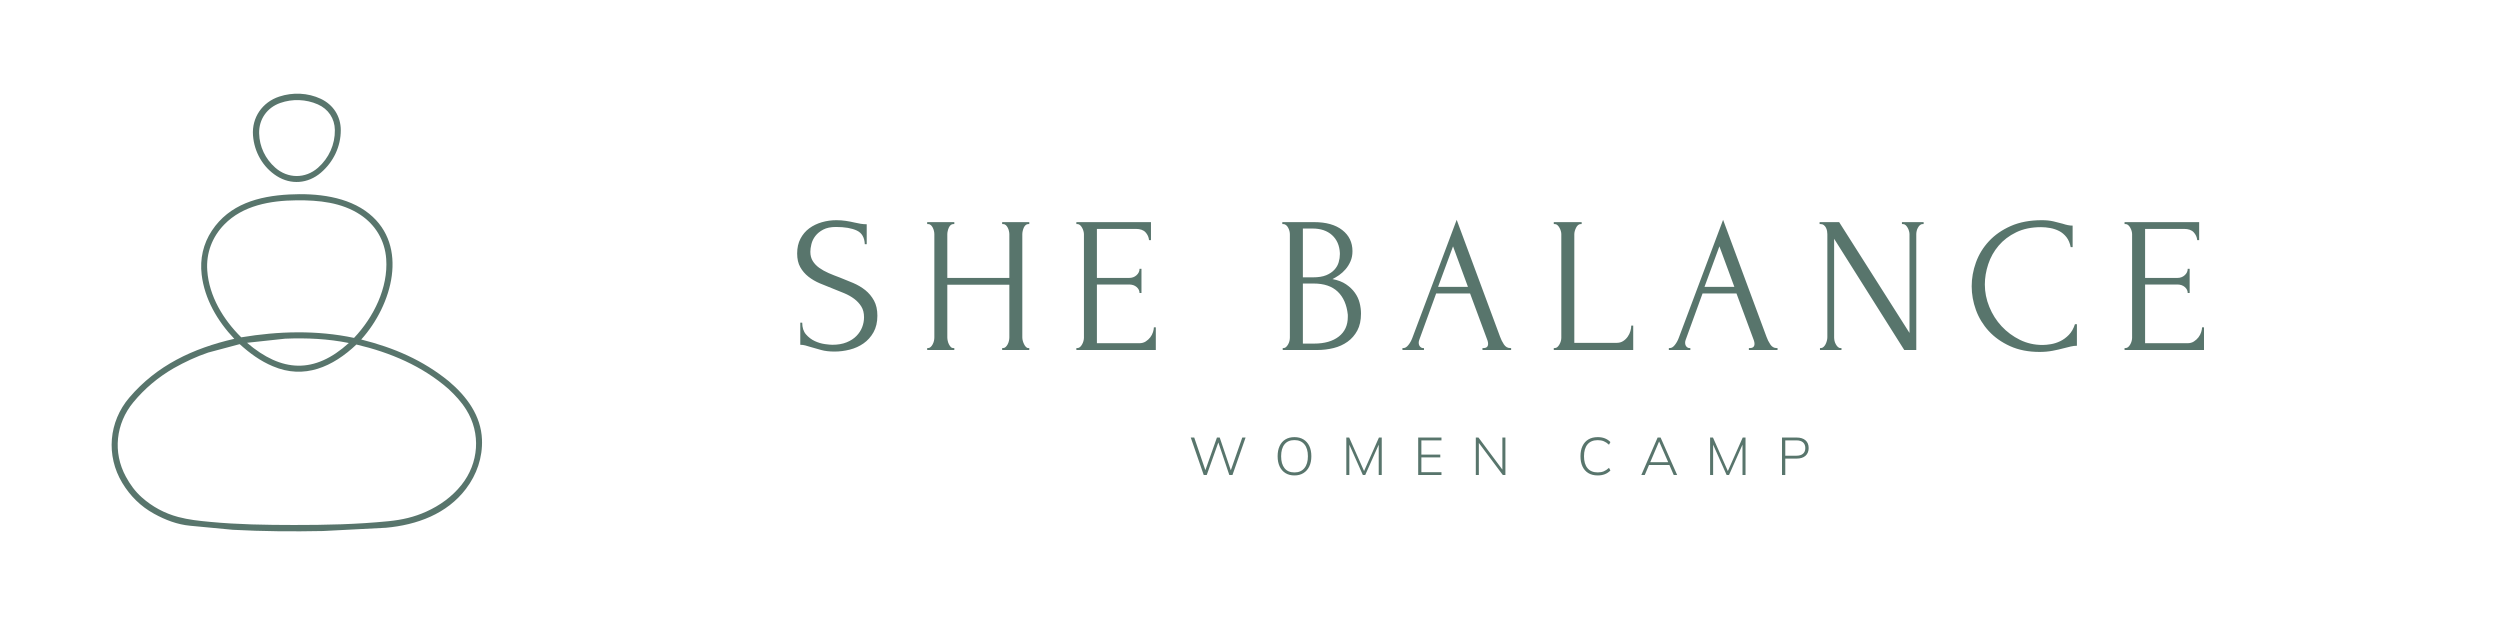
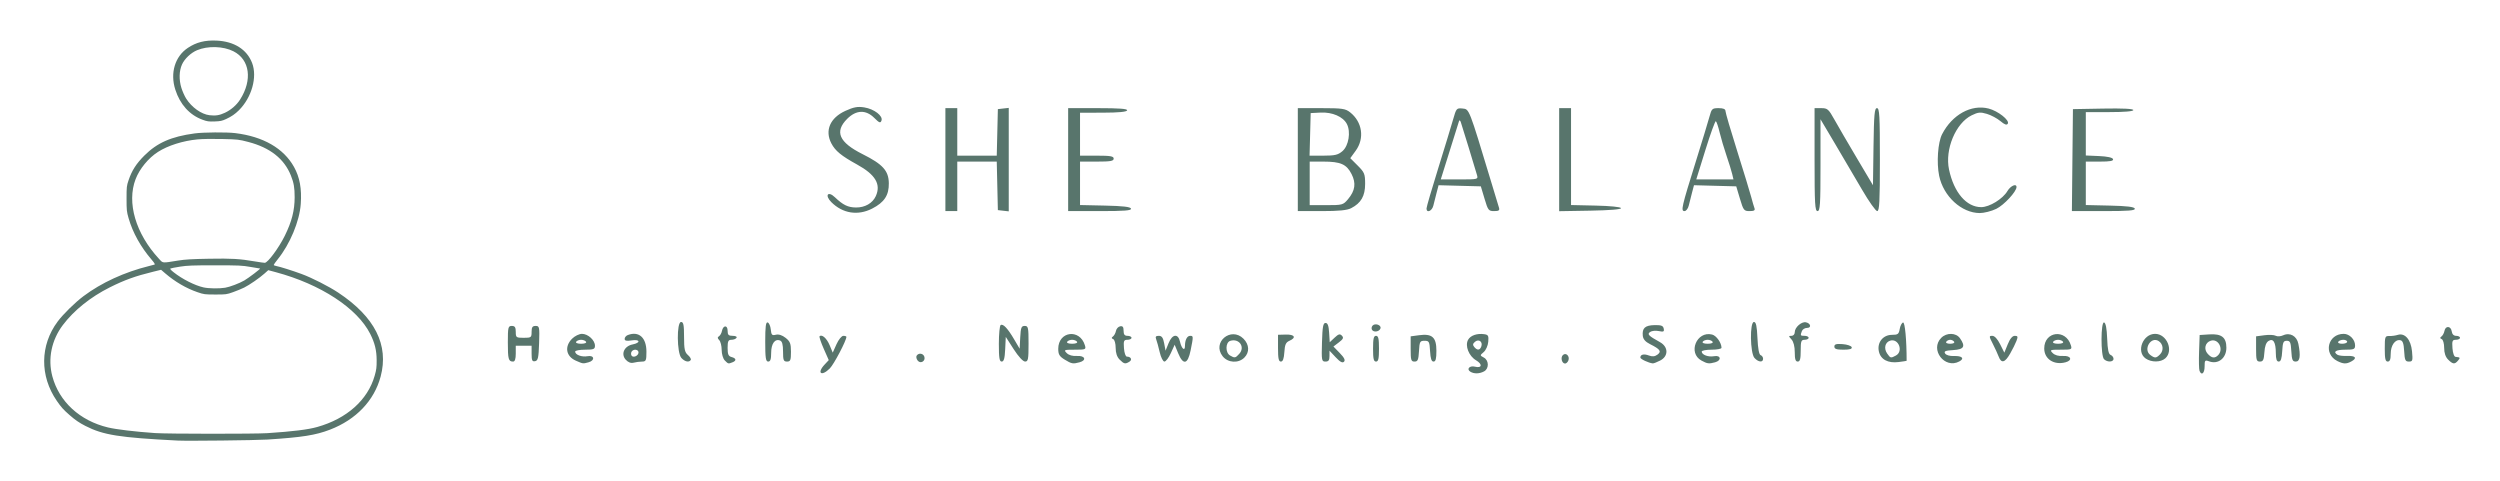
- <svg xmlns="http://www.w3.org/2000/svg" viewBox="0 0 800 200" width="800" height="200">
-   <g fill="#58756C" transform="translate(95 100) scale(0.11915) translate(-711 -738)">
-     <path d="M949.68,1316.15l-168.22,8.74c-81.6,1.61-161.1,1.1-242.34-3.3l-114.76-10.88c-34.8-3.3-66.35-15.46-96.77-32.14-36.24-19.87-64.37-47.94-85.47-82.89-44.24-73.27-36.63-164.14,18.95-229.25,73.9-86.58,170.68-132.16,281.79-157.76-45.63-48.33-79.69-106.93-87.56-172.24-5.02-42.16,4-82.81,27.34-118.11,47.08-71.19,125.04-92.88,207.68-97.31,73.3-3.94,157.53,5.12,215.15,51.97,106.21,86.35,62.13,244.55-21.64,337.55,88.1,22.12,165.22,55.25,234.97,111.9,47.85,40.27,86.73,92.19,89.33,156.48,1.96,48.46-13.94,94.34-43.03,132.72-51.06,67.35-131.56,97.03-215.42,104.54ZM864.56,806.21c52.43-55.27,91.95-134.51,86.36-212-3.44-49.16-28.56-91.59-69.47-118.7-50.2-33.27-111.69-39.38-171.56-38.8-70.26.68-143.91,13.7-193.79,64.87-32.62,33.47-49.2,77.19-45.73,124.07,4.82,68.4,42.89,131.43,91.19,179.01,100.08-16.66,202.88-19.65,303,1.55ZM850.56,819.91c-56.19-11.28-112.89-13.99-171.04-11.59l-102.44,11.03c93.15,79.42,180.95,84.38,273.47.56ZM957.29,1298.48c36.3-3.62,68.61-11.01,100.8-25.51,37.04-16.68,69.49-40.03,94.73-71.57,46.95-58.67,52.93-138.75,13.02-202.46-13.36-21.33-29.47-38.66-48.02-55.93-69.97-61.18-155.83-97.65-246.95-119-63.12,59.91-139.98,94.48-224.45,58.35-33.5-13.97-61.95-34.88-89.03-59.37l-84.52,22.58c-32.48,11.06-62.44,25.1-92.24,41.84-42.03,24.24-78.16,54.59-108.82,91.65-47.23,57.1-55.64,134.59-20.1,199.79,11.48,21.06,24.62,39.44,42.94,55.76,27.93,24.88,60.94,42.76,97.5,52.5,28.41,7.57,56.07,10.39,85.44,13.19,75.34,7.17,149.13,8.29,225.18,8.38,85.55.1,168.67-1.63,254.52-10.2Z" />
-     <path d="M775.57,362.46c-34.74,29.74-80.45,33.28-118.57,9.09-37.35-23.7-60.65-64.85-63.86-109.31-3.46-47.96,25.05-89.08,70.46-104.1,36.31-12.01,76.86-10.34,111.47,5.9,33.72,15.82,53.74,46.88,53.86,84.12.13,43.83-19.6,85.38-53.36,114.29ZM767.72,349.22c29.42-25.89,45.9-62.66,45.31-101.32-.47-30.92-17.55-56.42-45.71-68.81-31.79-14-68.32-15.31-100.94-3.84-35.57,12.51-57.53,43.8-56.74,81.51.76,35.98,16.72,68.74,43.33,92.27,33.27,29.41,80.49,30.34,114.75.19Z" />
+ <svg xmlns="http://www.w3.org/2000/svg" viewBox="-20.0 -20.0 1262.7 242.5" width="1263" height="243">
+   <g fill="#58756C" fill-rule="evenodd" transform="translate(-202.5,-163.6) scale(0.36)">
+     <path d="M881.99,1014.98C930.85,1011.85 949.77,1008.86 969.94,1001.08C1006.56,986.96 1031.92,960.39 1040.96,926.66C1052.82,882.41 1032.89,842.91 981.50,808.83C968.27,800.05 944.72,788.08 930.00,782.65C917.54,778.05 899.47,772.36 894.75,771.55C892.69,771.20 891.00,770.48 891.00,769.96C891.00,769.43 893.46,765.96 896.46,762.25C913.78,740.84 927.18,708.73 928.91,684.47C930.44,663.11 927.49,646.92 919.45,632.50C904.85,606.32 876.21,589.83 837.03,585.04C824.85,583.55 792.37,583.79 780.00,585.46C747.13,589.90 727.42,598.58 709.50,616.50C698.11,627.89 691.95,637.50 687.38,651.00C684.64,659.08 684.50,660.36 684.50,677.00C684.50,693.30 684.70,695.19 687.38,704.50C693.21,724.75 704.39,744.84 719.79,762.75C723.39,766.93 724.73,769.15 723.83,769.46C723.10,769.71 719.58,770.64 716.00,771.53C681.57,780.06 649.34,794.87 624.17,813.72C612.10,822.76 595.59,838.99 587.76,849.50C563.05,882.67 562.60,925.74 586.60,960.61C592.80,969.61 595.85,973.02 604.52,980.59C612.58,987.63 618.01,991.36 626.66,995.79C651.78,1008.66 674.25,1012.23 756.50,1016.40C770.26,1017.10 865.81,1016.02 881.99,1014.98ZM724.50,1005.88C696.94,1003.98 670.09,1000.77 658.50,998.00C618.99,988.56 589.93,961.88 580.39,926.30C573.82,901.76 579.19,875.46 595.08,854.38C610.68,833.68 634.04,814.92 661.00,801.45C681.87,791.02 696.73,785.65 721.71,779.54L732.92,776.79L738.71,781.76C752.61,793.68 768.24,802.81 784.00,808.21C793.11,811.33 794.14,811.46 809.00,811.48C824.08,811.50 824.76,811.41 834.00,808.13C839.23,806.27 846.20,803.40 849.50,801.75C857.09,797.95 870.87,788.44 877.92,782.15L883.34,777.32L893.87,780.15C956.74,797.01 1008.19,830.65 1026.39,866.77C1032.81,879.54 1035.33,889.79 1035.39,903.50C1035.44,913.82 1035.04,916.90 1032.58,925.50C1022.84,959.53 993.52,985.67 952.00,997.35C938.96,1001.02 917.78,1003.64 882.17,1005.99C864.18,1007.18 741.98,1007.09 724.50,1005.88ZM792.50,801.50C780.27,798.77 762.66,789.85 750.54,780.23C746.52,777.04 745.21,775.48 746.15,774.98C746.89,774.59 752.90,773.42 759.50,772.38C769.67,770.79 777.15,770.50 808.50,770.51C842.35,770.51 846.59,770.71 858.27,772.76C865.30,773.99 871.37,775.01 871.77,775.02C873.14,775.06 855.78,788.24 849.69,791.79C842.83,795.78 829.26,800.91 822.82,801.96C814.25,803.35 799.80,803.13 792.50,801.50ZM729.82,761.18C697.30,726.04 684.57,682.57 697.18,649.63C702.74,635.11 715.17,619.99 728.63,611.38C742.58,602.45 763.56,595.81 784.00,593.85C790.83,593.19 804.85,592.97 818.50,593.29C840.85,593.81 841.89,593.93 855.32,597.44C885.87,605.41 905.65,620.99 915.05,644.48C919.17,654.77 920.34,661.51 920.34,675.00C920.33,693.52 916.29,709.30 906.48,729.13C898.00,746.28 882.64,767.00 878.41,767.00C877.19,767.00 871.09,766.14 864.85,765.09C842.60,761.33 832.38,760.73 800.31,761.28C776.38,761.69 766.71,762.26 757.00,763.81C733.49,767.56 735.95,767.80 729.82,761.18ZM824.21,565.26C831.63,561.83 836.68,558.38 842.07,553.04C860.15,535.12 868.22,506.24 860.63,486.59C853.29,467.57 835.41,456.32 810.74,455.22C794.48,454.50 782.38,457.57 770.53,465.44C752.41,477.46 745.41,500.73 752.90,524.03C759.60,544.84 772.84,559.52 791.00,566.23C797.62,568.67 799.62,568.96 808.00,568.68C816.11,568.40 818.48,567.90 824.21,565.26ZM801.00,559.94C789.49,558.60 775.93,548.95 768.07,536.50C765.92,533.09 762.94,526.40 761.46,521.65C757.89,510.19 758.22,497.72 762.33,488.65C765.93,480.71 774.73,472.38 783.37,468.75C798.52,462.37 820.22,463.00 834.47,470.23C857.50,481.90 861.39,510.49 843.69,538.13C838.83,545.73 830.96,552.54 822.50,556.49C814.85,560.06 809.42,560.93 801.00,559.94Z" />
  </g>
-   <path fill="#58756C" d="M280.76 101.03Q280.76 104.13 279.52 106.33Q278.28 108.53 276.33 109.89Q274.38 111.26 271.93 111.88Q269.48 112.50 267.06 112.50Q264.58 112.50 262.78 112Q260.99 111.50 259.50 111.07Q258.50 110.76 257.70 110.54Q256.89 110.33 256.09 110.33L256.09 103.26L256.71 103.26Q256.71 105.61 257.92 107.01Q259.13 108.40 260.74 109.15Q262.35 109.89 263.96 110.11Q265.57 110.33 266.32 110.33Q268.98 110.33 270.90 109.55Q272.83 108.78 274.07 107.50Q275.31 106.23 275.90 104.68Q276.49 103.13 276.49 101.52Q276.49 99.48 275.62 98.08Q274.75 96.69 273.35 95.63Q271.96 94.58 270.16 93.83Q268.36 93.09 266.50 92.35Q264.39 91.54 262.35 90.67Q260.30 89.80 258.69 88.53Q257.08 87.26 256.09 85.50Q255.09 83.73 255.09 81.12Q255.09 78.40 256.15 76.38Q257.20 74.37 258.97 73.06Q260.74 71.76 263 71.11Q265.26 70.46 267.62 70.46Q269.23 70.46 270.66 70.68Q272.08 70.89 273.38 71.20Q274.44 71.45 275.43 71.61Q276.42 71.76 277.35 71.76L277.35 78.15L276.73 78.15Q276.61 74.92 274.19 73.78Q271.77 72.63 267.50 72.63Q265.01 72.63 263.43 73.47Q261.85 74.30 260.92 75.51Q259.99 76.72 259.65 78.12Q259.31 79.51 259.31 80.57Q259.31 82.30 260.09 83.54Q260.86 84.78 262.16 85.71Q263.46 86.64 265.17 87.39Q266.88 88.13 268.74 88.81Q270.84 89.62 273.01 90.55Q275.18 91.48 276.89 92.84Q278.59 94.21 279.68 96.19Q280.76 98.17 280.76 101.03M320.69 112L320.69 111.38L321 111.38Q321.44 111.38 321.81 111.04Q322.18 110.70 322.46 110.17Q322.74 109.64 322.86 109.06Q322.99 108.47 322.99 107.97L322.99 91.11L303.14 91.11L303.14 107.97Q303.14 108.47 303.27 109.06Q303.39 109.64 303.64 110.14Q303.89 110.64 304.23 111.01Q304.57 111.38 305.07 111.38L305.38 111.38L305.38 112L296.70 112L296.70 111.38L297.01 111.38Q297.44 111.38 297.81 111.04Q298.19 110.70 298.46 110.17Q298.74 109.64 298.87 109.06Q298.99 108.47 298.99 107.97L298.99 74.92Q298.99 74.49 298.87 73.93Q298.74 73.37 298.50 72.88Q298.25 72.38 297.88 72.04Q297.50 71.70 297.01 71.70L296.70 71.70L296.70 71.08L305.38 71.08L305.38 71.70L305.07 71.70Q304.57 71.70 304.20 72.04Q303.83 72.38 303.61 72.88Q303.39 73.37 303.27 73.93Q303.14 74.49 303.14 74.92L303.14 88.94L322.99 88.94L322.99 74.92Q322.99 74.49 322.86 73.93Q322.74 73.37 322.49 72.88Q322.24 72.38 321.87 72.04Q321.50 71.70 321 71.70L320.69 71.70L320.69 71.08L329.37 71.08L329.37 71.70L329.06 71.70Q328.56 71.70 328.19 72.04Q327.82 72.38 327.60 72.88Q327.39 73.37 327.26 73.93Q327.14 74.49 327.14 74.92L327.14 107.97Q327.14 108.47 327.29 109.06Q327.45 109.64 327.70 110.14Q327.94 110.64 328.29 111.01Q328.63 111.38 329.06 111.38L329.37 111.38L329.37 112M344.44 112L344.44 111.38L344.75 111.38Q345.24 111.38 345.62 111.04Q345.99 110.70 346.27 110.20Q346.55 109.71 346.70 109.15Q346.86 108.59 346.86 108.09L346.86 74.92Q346.86 74.49 346.70 73.93Q346.55 73.37 346.27 72.88Q345.99 72.38 345.62 72.04Q345.24 71.70 344.75 71.70L344.44 71.70L344.44 71.08L368.31 71.08L368.31 76.85L367.69 76.85Q367.56 75.42 366.57 74.34Q365.58 73.25 363.47 73.25L351.01 73.25L351.01 88.94L361.30 88.94Q362.73 88.94 363.69 88.07Q364.65 87.20 364.65 86.02L365.27 86.02L365.27 93.77L364.65 93.77Q364.65 92.66 363.72 91.85Q362.79 91.04 361.30 91.04L351.01 91.04L351.01 109.83L364.59 109.83Q365.76 109.83 366.63 109.27Q367.50 108.71 368.09 107.94Q368.68 107.16 368.96 106.27Q369.24 105.37 369.24 104.75L369.86 104.75L369.86 112M410.47 112L410.47 111.38L410.78 111.38Q411.21 111.38 411.58 111.01Q411.96 110.64 412.23 110.14Q412.51 109.64 412.64 109.06Q412.76 108.47 412.76 107.97L412.76 74.99Q412.76 74.55 412.64 73.99Q412.51 73.44 412.23 72.91Q411.96 72.38 411.55 72.04Q411.15 71.70 410.65 71.70L410.34 71.70L410.34 71.08L420.51 71.08Q426.28 71.08 429.53 73.62Q432.79 76.16 432.79 80.38Q432.79 82.18 432.17 83.60Q431.55 85.03 430.59 86.15Q429.63 87.26 428.51 88.04Q427.39 88.81 426.40 89.31Q429 89.80 430.74 90.98Q432.48 92.16 433.56 93.68Q434.65 95.20 435.08 96.93Q435.52 98.67 435.52 100.34Q435.52 103.57 434.34 105.77Q433.16 107.97 431.21 109.36Q429.25 110.76 426.74 111.38Q424.23 112 421.56 112L410.47 112M431.30 101.40L431.30 100.72Q430.80 95.94 428.08 93.34Q425.35 90.73 420.39 90.73L416.92 90.73L416.92 109.95L420.51 109.95Q425.53 109.95 428.42 107.69Q431.30 105.43 431.30 101.40M428.76 81.37L428.76 80.94Q428.57 77.34 426.25 75.23Q423.92 73.13 420.02 73.13L416.92 73.13L416.92 88.75L420.14 88.75Q422.74 88.75 424.39 88.07Q426.03 87.39 427.02 86.30Q428.01 85.22 428.38 83.91Q428.76 82.61 428.76 81.37M474.39 112L474.39 111.38L474.70 111.38Q476.19 111.38 476.19 110.02Q476.19 109.52 476 108.96L470.42 93.90L459.57 93.90L454.18 108.71Q453.99 109.21 453.99 109.64Q453.99 110.45 454.43 110.92Q454.86 111.38 455.36 111.38L455.67 111.38L455.67 112L448.78 112L448.78 111.38L449.09 111.38Q449.90 111.38 450.67 110.42Q451.45 109.46 451.94 108.16L466.14 70.34L480.03 107.78Q480.47 109.02 481.24 110.20Q482.02 111.38 483.25 111.38L483.56 111.38L483.56 112L474.39 112M464.97 78.83L460.19 91.79L469.74 91.79M497.21 112L497.21 111.38L497.52 111.38Q498.01 111.38 498.38 111.04Q498.75 110.70 499.03 110.20Q499.31 109.71 499.47 109.15Q499.62 108.59 499.62 108.09L499.62 74.92Q499.62 74.49 499.47 73.93Q499.31 73.37 499.03 72.88Q498.75 72.38 498.38 72.04Q498.01 71.70 497.52 71.70L497.21 71.70L497.21 71.08L506.13 71.08L506.13 71.70L505.82 71.70Q505.33 71.70 504.96 72.04Q504.58 72.38 504.34 72.88Q504.09 73.37 503.93 73.93Q503.78 74.49 503.78 74.92L503.78 109.71L517.36 109.71Q518.53 109.71 519.40 109.15Q520.27 108.59 520.86 107.75Q521.45 106.92 521.73 105.95Q522 104.99 522 104.19L522.63 104.19L522.63 112M559.64 112L559.64 111.38L559.95 111.38Q561.44 111.38 561.44 110.02Q561.44 109.52 561.25 108.96L555.67 93.90L544.82 93.90L539.43 108.71Q539.24 109.21 539.24 109.64Q539.24 110.45 539.67 110.92Q540.11 111.38 540.61 111.38L540.91 111.38L540.91 112L534.03 112L534.03 111.38L534.34 111.38Q535.15 111.38 535.92 110.42Q536.70 109.46 537.19 108.16L551.39 70.34L565.28 107.78Q565.71 109.02 566.49 110.20Q567.26 111.38 568.50 111.38L568.81 111.38L568.81 112L559.64 112M550.21 78.83L545.44 91.79L554.99 91.79M588.96 111.38L589.27 111.38L589.27 112L582.39 112L582.39 111.38L582.70 111.38Q583.14 111.38 583.54 111.01Q583.94 110.64 584.19 110.14Q584.44 109.64 584.59 109.06Q584.75 108.47 584.75 107.97L584.75 74.92Q584.75 74.49 584.66 73.93Q584.56 73.37 584.31 72.88Q584.07 72.38 583.63 72.04Q583.20 71.70 582.58 71.70L582.27 71.70L582.27 71.08L588.53 71.08L611.04 106.54L611.04 74.92Q611.04 74.49 610.88 73.93Q610.73 73.37 610.45 72.88Q610.17 72.38 609.80 72.04Q609.42 71.70 608.93 71.70L608.62 71.70L608.62 71.08L615.56 71.08L615.56 71.70L615.25 71.70Q614.76 71.70 614.38 72.04Q614.01 72.38 613.73 72.88Q613.45 73.37 613.33 73.93Q613.21 74.49 613.21 74.92L613.21 112L609.36 112L586.92 76.41L586.92 107.97Q586.92 108.47 587.04 109.06Q587.17 109.64 587.45 110.14Q587.72 110.64 588.10 111.01Q588.47 111.38 588.96 111.38M653.13 72.69Q648.55 72.69 645.17 74.34Q641.79 75.98 639.56 78.61Q637.32 81.25 636.24 84.53Q635.15 87.82 635.15 91.04Q635.15 94.70 636.58 98.20Q638.01 101.71 640.52 104.41Q643.03 107.10 646.38 108.75Q649.72 110.39 653.63 110.39Q654.75 110.39 656.27 110.14Q657.78 109.89 659.27 109.18Q660.76 108.47 662.03 107.16Q663.30 105.86 663.98 103.75L664.61 103.75L664.61 110.64Q663.67 110.64 662.65 110.88Q661.63 111.13 660.39 111.44Q658.78 111.88 656.82 112.25Q654.87 112.62 652.70 112.62Q647.31 112.62 643.21 110.76Q639.12 108.90 636.39 105.92Q633.67 102.95 632.30 99.20Q630.94 95.45 630.94 91.60Q630.94 87.76 632.30 83.98Q633.67 80.19 636.46 77.19Q639.25 74.18 643.46 72.32Q647.68 70.46 653.38 70.46Q655.43 70.46 657.07 70.83Q658.71 71.20 660.02 71.58Q660.95 71.89 661.72 72.04Q662.50 72.20 663.24 72.20L663.24 79.08L662.62 79.08Q662.25 77.16 661.26 75.88Q660.26 74.61 658.93 73.93Q657.60 73.25 656.08 72.97Q654.56 72.69 653.13 72.69M679.86 112L679.86 111.38L680.17 111.38Q680.66 111.38 681.03 111.04Q681.41 110.70 681.69 110.20Q681.97 109.71 682.12 109.15Q682.27 108.59 682.27 108.09L682.27 74.92Q682.27 74.49 682.12 73.93Q681.97 73.37 681.69 72.88Q681.41 72.38 681.03 72.04Q680.66 71.70 680.17 71.70L679.86 71.70L679.86 71.08L703.73 71.08L703.73 76.85L703.11 76.85Q702.98 75.42 701.99 74.34Q701 73.25 698.89 73.25L686.43 73.25L686.43 88.94L696.72 88.94Q698.15 88.94 699.11 88.07Q700.07 87.20 700.07 86.02L700.69 86.02L700.69 93.77L700.07 93.77Q700.07 92.66 699.14 91.85Q698.21 91.04 696.72 91.04L686.43 91.04L686.43 109.83L700.01 109.83Q701.19 109.83 702.05 109.27Q702.92 108.71 703.51 107.94Q704.10 107.16 704.38 106.27Q704.66 105.37 704.66 104.75L705.28 104.75L705.28 112" />
-   <path fill="#58756C" d="M386.16 152L385.19 152L381.04 140.01L382.15 140.01L385.72 150.45L389.42 140.01L390.31 140.01L393.86 150.50L397.53 140.01L398.59 140.01L394.39 152L393.38 152L389.87 141.58M408.84 146Q408.84 144.09 409.48 142.73Q410.11 141.36 411.32 140.62Q412.53 139.88 414.23 139.88Q415.89 139.88 417.11 140.62Q418.32 141.36 418.98 142.73Q419.63 144.09 419.63 145.98Q419.63 147.89 418.97 149.26Q418.31 150.64 417.09 151.39Q415.88 152.14 414.23 152.14Q412.54 152.14 411.34 151.39Q410.13 150.64 409.48 149.26Q408.84 147.89 408.84 146M409.96 146Q409.96 148.45 411.05 149.82Q412.14 151.18 414.23 151.18Q416.25 151.18 417.39 149.82Q418.53 148.45 418.53 146Q418.53 143.53 417.40 142.18Q416.27 140.83 414.23 140.83Q412.14 140.83 411.05 142.18Q409.96 143.53 409.96 146M431.79 152L430.82 152L430.82 140.01L431.74 140.01L436.50 150.74L441.26 140.01L442.16 140.01L442.16 152L441.19 152L441.19 142.29L436.87 152L436.11 152L431.79 142.29M461.27 152L453.82 152L453.82 140.01L461.27 140.01L461.27 140.92L454.84 140.92L454.84 145.47L460.89 145.47L460.89 146.37L454.84 146.37L454.84 151.10L461.27 151.10M473.23 152L472.26 152L472.26 140.01L473.11 140.01L480.76 150.27L480.76 140.01L481.73 140.01L481.73 152L480.90 152L473.23 141.73M511.28 152.14Q509.51 152.14 508.28 151.40Q507.05 150.66 506.40 149.28Q505.75 147.90 505.75 146Q505.75 144.09 506.40 142.73Q507.05 141.36 508.28 140.62Q509.51 139.88 511.28 139.88Q512.57 139.88 513.57 140.28Q514.58 140.68 515.33 141.46L514.88 142.31Q514.05 141.54 513.22 141.20Q512.38 140.85 511.28 140.85Q509.12 140.85 508 142.20Q506.88 143.55 506.88 146Q506.88 148.45 508 149.81Q509.12 151.17 511.28 151.17Q512.38 151.17 513.22 150.82Q514.05 150.47 514.88 149.71L515.33 150.56Q514.58 151.34 513.57 151.74Q512.55 152.14 511.28 152.14M526.32 152L525.22 152L530.44 140.01L531.39 140.01L536.69 152L535.59 152L534.21 148.80L527.68 148.80L526.32 152M530.93 141.29L530.90 141.29L528.08 147.90L533.82 147.90M548.20 152L547.23 152L547.23 140.01L548.15 140.01L552.91 150.74L557.67 140.01L558.57 140.01L558.57 152L557.60 152L557.60 142.29L553.29 152L552.52 152L548.20 142.29M571.29 152L570.24 152L570.24 140.01L574.89 140.01Q576.75 140.01 577.76 140.90Q578.77 141.78 578.77 143.38Q578.77 144.94 577.76 145.85Q576.75 146.75 574.89 146.75L571.29 146.75L571.29 152M571.29 140.92L571.29 145.83L574.83 145.83Q576.24 145.83 576.97 145.19Q577.70 144.55 577.70 143.38Q577.70 142.21 576.97 141.56Q576.24 140.92 574.83 140.92" />
+   <g fill="#58756C" fill-rule="evenodd" transform="translate(-76.5,-1033.6)">
+     <path d="M496.98,1118.75C503.15,1115.60 505.52,1112.00 505.43,1105.91C505.33,1099.61 502.40,1096.36 492.18,1091.24C480.25,1085.27 477.91,1079.89 484.40,1073.40C488.95,1068.85 493.85,1068.69 498.12,1072.97C500.61,1075.46 501.19,1075.67 501.71,1074.31C502.62,1071.95 498.04,1068.42 493.01,1067.62C489.69,1067.09 487.68,1067.46 483.47,1069.38C475.75,1072.92 473.01,1079.28 476.40,1085.80C478.37,1089.58 481.44,1092.10 489.32,1096.43C498.66,1101.56 501.57,1106.46 498.85,1112.44C497.20,1116.04 493.35,1118.24 488.78,1118.18C484.75,1118.12 482.30,1116.92 478.17,1112.99C474.65,1109.64 472.93,1112.02 476.38,1115.47C482.12,1121.21 489.77,1122.43 496.98,1118.75ZM540.00,1107.50L540.00,1095.00L549.97,1095.00L559.94,1095.00L560.22,1107.25L560.50,1119.50L563.25,1119.82L566.00,1120.13L566.00,1094.00L566.00,1067.87L563.25,1068.18L560.50,1068.50L560.22,1080.25L559.94,1092.00L549.97,1092.00L540.00,1092.00L540.00,1080.00L540.00,1068.00L537.00,1068.00L534.00,1068.00L534.00,1094.00L534.00,1120.00L537.00,1120.00L540.00,1120.00L540.00,1107.50ZM627.75,1118.75C627.46,1117.86 623.71,1117.42 614.67,1117.22L602.00,1116.94L602.00,1105.97L602.00,1095.00L610.50,1095.00C617.39,1095.00 619.00,1094.72 619.00,1093.50C619.00,1092.28 617.39,1092.00 610.50,1092.00L602.00,1092.00L602.00,1081.16L602.00,1070.33L613.71,1070.29C621.49,1070.27 625.54,1069.88 625.79,1069.13C626.06,1068.32 621.85,1068.00 611.08,1068.00L596.00,1068.00L596.00,1094.00L596.00,1120.00L612.08,1120.00C624.50,1120.00 628.07,1119.72 627.75,1118.75ZM738.96,1118.52C743.94,1115.94 746.00,1112.36 746.00,1106.25C746.00,1101.24 745.67,1100.44 742.25,1097.02L738.50,1093.27L741.25,1089.49C745.80,1083.22 744.58,1074.96 738.39,1070.09C736.03,1068.24 734.38,1068.00 723.87,1068.00L712.00,1068.00L712.00,1094.00L712.00,1120.00L724.05,1120.00C732.73,1120.00 736.90,1119.59 738.96,1118.52ZM718.22,1081.25L718.50,1070.50L723.50,1070.24C729.40,1069.94 734.85,1072.30 736.78,1076.00C738.85,1079.97 737.70,1087.00 734.54,1089.72C732.33,1091.62 730.74,1092.00 724.91,1092.00L717.93,1092.00L718.22,1081.25ZM718.00,1106.00L718.00,1095.00L724.95,1095.00C733.61,1095.00 736.62,1096.33 739.14,1101.28C741.51,1105.92 740.97,1109.69 737.33,1114.02C734.91,1116.89 734.51,1117.00 726.41,1117.00L718.00,1117.00L718.00,1106.00ZM780.45,1117.25C780.81,1115.74 781.56,1112.80 782.10,1110.72L783.10,1106.93L793.77,1107.22L804.44,1107.50L806.31,1113.75C808.05,1119.60 808.36,1120.00 811.15,1120.00C813.53,1120.00 814.03,1119.64 813.60,1118.25C813.31,1117.29 811.51,1111.33 809.59,1105.00C798.35,1067.81 798.63,1068.53 795.21,1068.19C792.20,1067.89 792.03,1068.08 790.44,1073.69C789.54,1076.89 786.14,1088.02 782.90,1098.43C779.65,1108.84 777.00,1117.95 777.00,1118.68C777.00,1121.16 779.78,1120.01 780.45,1117.25ZM788.66,1089.75C791.11,1081.91 793.26,1075.05 793.44,1074.50C793.62,1073.95 794.00,1074.17 794.30,1075.00C794.89,1076.68 801.50,1098.27 802.49,1101.75C803.13,1103.97 803.01,1104.00 793.67,1104.00L784.20,1104.00L788.66,1089.75ZM875.25,1118.50C875.11,1117.92 869.77,1117.38 862.50,1117.22L850.00,1116.94L850.00,1092.47L850.00,1068.00L847.00,1068.00L844.00,1068.00L844.00,1094.03L844.00,1120.05L859.75,1119.78C869.61,1119.60 875.41,1119.13 875.25,1118.50ZM909.45,1117.25C909.81,1115.74 910.56,1112.80 911.10,1110.72L912.10,1106.93L922.77,1107.22L933.44,1107.50L935.31,1113.75C937.06,1119.63 937.35,1120.00 940.19,1120.00C942.41,1120.00 943.07,1119.62 942.66,1118.56C942.36,1117.77 941.60,1115.18 940.98,1112.81C940.36,1110.44 937.18,1100.04 933.93,1089.70C930.67,1079.37 928.00,1070.25 928.00,1069.45C928.00,1068.46 926.90,1068.00 924.54,1068.00C921.31,1068.00 921.00,1068.29 919.93,1072.25C919.30,1074.59 916.19,1084.83 913.01,1095.00C905.82,1118.04 905.37,1120.00 907.31,1120.00C908.12,1120.00 909.08,1118.76 909.45,1117.25ZM917.88,1089.10C920.42,1080.91 922.79,1074.38 923.15,1074.60C923.51,1074.82 924.36,1077.36 925.05,1080.25C925.74,1083.14 927.31,1088.42 928.53,1092.00C929.75,1095.58 931.04,1099.74 931.39,1101.25L932.04,1104.00L922.64,1104.00L913.25,1104.00L917.88,1089.10ZM976.00,1096.81L976.00,1073.61L983.38,1086.06C987.43,1092.90 993.57,1103.34 997.02,1109.25C1000.46,1115.16 1003.89,1120.00 1004.64,1120.00C1005.75,1120.00 1006.00,1115.24 1006.00,1094.00C1006.00,1071.72 1005.79,1068.00 1004.52,1068.00C1003.28,1068.00 1003.00,1071.08 1002.77,1087.47L1002.50,1106.94L994.35,1093.22C989.87,1085.67 984.77,1076.91 983.01,1073.75C980.09,1068.50 979.51,1068.00 976.40,1068.00L973.00,1068.00L973.00,1094.00C973.00,1116.44 973.21,1120.00 974.50,1120.00C975.79,1120.00 976.00,1116.76 976.00,1096.81ZM1064.77,1118.87C1068.67,1116.98 1075.00,1110.16 1075.00,1107.85C1075.00,1105.89 1071.99,1107.22 1070.42,1109.86C1068.06,1113.87 1061.32,1118.00 1057.17,1118.00C1049.72,1118.00 1043.40,1110.64 1040.92,1099.05C1038.73,1088.87 1044.28,1075.56 1052.35,1071.62C1055.63,1070.02 1056.76,1069.91 1060.05,1070.90C1062.17,1071.53 1065.25,1073.18 1066.88,1074.55C1069.01,1076.35 1070.06,1076.71 1070.59,1075.85C1071.65,1074.14 1065.65,1069.41 1060.90,1068.20C1052.13,1065.98 1042.53,1071.27 1037.42,1081.15C1035.28,1085.29 1034.56,1095.54 1035.93,1102.19C1038.09,1112.56 1047.24,1120.95 1056.43,1120.99C1058.60,1120.99 1062.35,1120.04 1064.77,1118.87ZM1134.75,1118.75C1134.46,1117.86 1130.81,1117.42 1122.17,1117.22L1110.00,1116.94L1110.00,1105.97L1110.00,1095.00L1117.08,1095.00C1122.30,1095.00 1124.06,1094.67 1123.75,1093.75C1123.49,1092.96 1120.89,1092.39 1116.67,1092.20L1110.00,1091.91L1110.00,1080.95L1110.00,1070.00L1122.00,1070.00C1129.54,1070.00 1134.00,1069.62 1134.00,1068.97C1134.00,1068.31 1128.69,1068.04 1118.75,1068.22L1103.50,1068.50L1103.23,1094.25L1102.97,1120.00L1119.07,1120.00C1131.50,1120.00 1135.07,1119.72 1134.75,1118.75Z" />
+     <path d="M475.62,1199.47C477.70,1197.39 484.00,1185.40 484.00,1183.52C484.00,1183.23 483.30,1183.00 482.45,1183.00C481.59,1183.00 480.05,1184.90 479.00,1187.24L477.10,1191.49L475.52,1187.70C474.07,1184.24 471.61,1182.06 470.44,1183.22C470.19,1183.48 471.13,1186.30 472.53,1189.48L475.09,1195.27L473.05,1197.45C468.91,1201.85 471.34,1203.75 475.62,1199.47ZM806.07,1200.96C808.64,1199.59 808.58,1195.38 805.96,1193.98C803.93,1192.89 803.93,1192.88 805.90,1191.19C807.00,1190.25 808.02,1187.95 808.19,1186.00C808.46,1182.98 808.18,1182.45 806.15,1182.17C802.49,1181.65 799.16,1182.83 797.97,1185.06C796.36,1188.07 798.38,1193.20 802.03,1195.36C805.40,1197.35 805.03,1199.47 801.45,1198.58C798.79,1197.91 797.05,1199.78 799.12,1201.10C800.98,1202.27 803.72,1202.22 806.07,1200.96ZM1170.00,1198.52C1170.00,1195.34 1170.19,1195.12 1172.25,1195.88C1176.84,1197.58 1181.00,1194.31 1181.00,1189.00C1181.00,1183.77 1178.57,1181.87 1172.40,1182.27L1167.50,1182.59L1167.21,1190.96C1167.05,1195.57 1167.14,1199.93 1167.43,1200.67C1168.42,1203.26 1170.00,1201.95 1170.00,1198.52ZM353.75,1196.37C357.15,1195.46 356.70,1192.63 353.26,1193.29C350.37,1193.84 347.00,1192.59 347.00,1190.96C347.00,1190.43 349.25,1190.00 352.00,1190.00C356.33,1190.00 357.00,1189.73 357.00,1188.00C357.00,1185.21 353.50,1182.00 350.45,1182.00C349.05,1182.00 346.80,1183.10 345.45,1184.45C341.49,1188.42 342.35,1193.38 347.40,1195.57C351.05,1197.16 350.88,1197.14 353.75,1196.37ZM380.75,1196.01C382.78,1196.00 383.00,1195.51 383.00,1191.00C383.00,1183.88 379.17,1180.46 373.58,1182.61C372.71,1182.94 372.00,1183.81 372.00,1184.54C372.00,1185.51 372.97,1185.72 375.50,1185.31C379.81,1184.61 380.26,1186.50 375.99,1187.35C371.77,1188.20 369.98,1192.21 372.55,1195.06C373.75,1196.38 375.15,1196.93 376.46,1196.58C377.58,1196.27 379.51,1196.02 380.75,1196.01ZM426.42,1196.39C428.59,1195.56 428.40,1194.34 426.00,1193.71C424.41,1193.29 424.00,1192.35 424.00,1189.09C424.00,1185.71 424.34,1185.00 425.94,1185.00C427.01,1185.00 428.16,1184.55 428.50,1184.00C428.85,1183.43 428.01,1183.00 426.56,1183.00C424.47,1183.00 424.00,1182.52 424.00,1180.42C424.00,1177.43 421.71,1177.57 421.13,1180.58C420.93,1181.64 420.26,1182.82 419.64,1183.21C418.82,1183.72 418.85,1184.25 419.76,1185.16C420.44,1185.84 421.00,1188.08 421.00,1190.13C421.00,1192.18 421.70,1194.56 422.57,1195.43C424.36,1197.22 424.30,1197.21 426.42,1196.39ZM523.33,1193.43C522.69,1191.76 520.41,1191.53 519.47,1193.04C519.12,1193.62 519.38,1194.75 520.05,1195.56C521.54,1197.35 524.18,1195.64 523.33,1193.43ZM601.75,1196.37C605.50,1195.36 604.53,1192.90 600.49,1193.17C598.26,1193.32 596.36,1192.79 595.28,1191.71C593.67,1190.10 593.90,1190.00 599.35,1190.00C604.89,1190.00 605.11,1189.90 604.45,1187.75C601.86,1179.24 591.00,1180.69 591.00,1189.55C591.00,1192.40 591.59,1193.39 594.25,1195.01C597.78,1197.16 598.38,1197.27 601.75,1196.37ZM626.97,1196.04C628.50,1195.07 627.69,1193.50 625.67,1193.50C625.01,1193.50 624.37,1191.65 624.19,1189.25C623.92,1185.53 624.14,1185.00 625.94,1185.00C627.07,1185.00 628.00,1184.55 628.00,1184.00C628.00,1183.45 627.10,1183.00 626.00,1183.00C624.52,1183.00 624.00,1182.33 624.00,1180.43C624.00,1178.52 623.55,1177.94 622.26,1178.19C621.31,1178.37 620.35,1179.42 620.15,1180.51C619.94,1181.61 619.26,1182.87 618.63,1183.33C617.80,1183.93 617.83,1184.29 618.75,1184.66C619.45,1184.94 620.00,1186.89 620.00,1189.08C620.00,1191.67 620.68,1193.68 622.00,1195.00C624.24,1197.24 624.86,1197.37 626.97,1196.04ZM733.19,1191.70L729.99,1188.40L732.75,1186.30C734.95,1184.62 735.25,1183.95 734.26,1182.92C733.26,1181.87 732.56,1182.06 730.57,1183.93L728.12,1186.24L727.81,1181.37C727.59,1177.85 727.09,1176.50 726.00,1176.50C724.79,1176.50 724.44,1178.38 724.21,1186.25C723.94,1195.48 724.04,1196.00 725.96,1196.00C727.52,1196.00 728.00,1195.35 728.00,1193.25L728.01,1190.50L731.13,1193.83C733.35,1196.20 734.55,1196.85 735.32,1196.08C736.09,1195.31 735.48,1194.06 733.19,1191.70ZM848.66,1195.43C849.50,1193.26 847.38,1191.22 845.87,1192.73C844.59,1194.01 845.38,1197.00 847.00,1197.00C847.58,1197.00 848.33,1196.29 848.66,1195.43ZM895.05,1195.47C899.28,1193.29 899.21,1188.58 894.93,1186.20C889.06,1182.95 888.31,1182.17 890.00,1181.02C890.83,1180.46 892.78,1180.27 894.34,1180.60C896.73,1181.10 897.13,1180.90 896.81,1179.35C896.51,1177.87 895.56,1177.52 892.13,1177.59C887.38,1177.70 885.84,1179.11 886.24,1183.00C886.42,1184.71 887.58,1186.04 889.89,1187.19C895.03,1189.76 895.83,1190.89 893.65,1192.50C892.32,1193.48 891.09,1193.60 889.31,1192.93C886.80,1191.97 885.00,1192.41 885.00,1193.98C885.00,1194.74 889.23,1196.72 891.30,1196.92C891.74,1196.96 893.43,1196.31 895.05,1195.47ZM922.75,1196.37C926.15,1195.46 925.70,1192.63 922.26,1193.29C919.37,1193.84 916.00,1192.59 916.00,1190.96C916.00,1190.43 918.25,1190.00 921.00,1190.00C923.75,1190.00 926.00,1189.57 926.00,1189.05C926.00,1186.55 923.41,1182.89 921.25,1182.35C913.45,1180.39 908.83,1191.67 915.87,1195.49C918.86,1197.12 919.61,1197.21 922.75,1196.37ZM1019.50,1195.61C1019.50,1185.00 1018.65,1175.95 1017.68,1176.27C1017.03,1176.48 1016.27,1177.97 1016.00,1179.58C1015.56,1182.13 1015.08,1182.50 1012.11,1182.50C1007.55,1182.50 1004.49,1186.38 1005.48,1190.89C1006.36,1194.94 1010.07,1196.93 1015.44,1196.24C1017.67,1195.96 1019.50,1195.67 1019.50,1195.61ZM1046.09,1195.95C1048.90,1194.45 1047.52,1193.04 1043.37,1193.20C1041.27,1193.28 1039.46,1192.75 1038.94,1191.92C1038.23,1190.78 1039.04,1190.44 1043.03,1190.20C1048.52,1189.86 1049.36,1188.39 1046.44,1184.22C1044.46,1181.39 1039.72,1181.28 1037.00,1184.00C1031.09,1189.91 1038.70,1199.91 1046.09,1195.95ZM1099.75,1196.37C1103.50,1195.36 1102.53,1192.90 1098.49,1193.17C1096.26,1193.32 1094.36,1192.79 1093.28,1191.71C1091.67,1190.10 1091.90,1190.00 1097.35,1190.00C1102.89,1190.00 1103.11,1189.90 1102.45,1187.75C1099.89,1179.36 1089.00,1180.68 1089.00,1189.38C1089.00,1194.73 1093.93,1197.93 1099.75,1196.37ZM1244.07,1195.96C1247.18,1194.30 1246.30,1193.00 1242.16,1193.16C1240.05,1193.25 1237.80,1192.99 1237.16,1192.60C1234.66,1191.06 1236.23,1190.00 1241.00,1190.00C1245.46,1190.00 1246.00,1189.77 1246.00,1187.83C1246.00,1184.86 1243.19,1182.00 1240.28,1182.00C1232.22,1182.00 1229.83,1192.08 1237.02,1195.72C1240.06,1197.25 1241.56,1197.31 1244.07,1195.96ZM1298.00,1195.50C1299.24,1194.01 1299.14,1193.86 1296.75,1193.62C1296.02,1193.55 1295.37,1191.73 1295.19,1189.25C1294.92,1185.53 1295.14,1185.00 1296.94,1185.00C1298.07,1185.00 1299.00,1184.55 1299.00,1184.00C1299.00,1183.45 1298.13,1183.00 1297.07,1183.00C1295.83,1183.00 1295.02,1182.20 1294.82,1180.75C1294.42,1177.96 1291.66,1177.77 1291.15,1180.50C1290.94,1181.60 1290.26,1182.87 1289.63,1183.33C1288.80,1183.93 1288.83,1184.29 1289.75,1184.66C1290.45,1184.94 1291.00,1186.89 1291.00,1189.08C1291.00,1191.67 1291.68,1193.68 1293.00,1195.00C1295.39,1197.39 1296.35,1197.49 1298.00,1195.50ZM317.00,1192.00L317.00,1188.00L321.00,1188.00L325.00,1188.00L325.00,1192.07C325.00,1195.41 325.31,1196.09 326.75,1195.81C328.23,1195.53 328.54,1194.13 328.79,1186.74C329.06,1178.52 328.96,1178.00 327.04,1178.00C325.44,1178.00 325.00,1178.65 325.00,1181.00C325.00,1183.83 324.78,1184.00 321.00,1184.00C317.22,1184.00 317.00,1183.83 317.00,1181.00C317.00,1178.67 316.56,1178.00 315.00,1178.00C313.16,1178.00 313.00,1178.67 313.00,1186.33C313.00,1194.84 313.32,1196.00 315.67,1196.00C316.56,1196.00 317.00,1194.67 317.00,1192.00ZM405.39,1195.18C405.67,1194.73 405.02,1193.61 403.95,1192.69C402.34,1191.31 402.00,1189.72 402.00,1183.51C402.00,1177.50 401.70,1176.00 400.50,1176.00C398.22,1176.00 398.35,1191.63 400.65,1194.17C402.40,1196.10 404.54,1196.56 405.39,1195.18ZM446.00,1191.62C446.00,1186.96 447.87,1184.35 450.49,1185.36C451.56,1185.77 452.00,1187.40 452.00,1190.97C452.00,1195.33 452.27,1196.00 454.00,1196.00C455.73,1196.00 456.00,1195.33 456.00,1191.07C456.00,1186.91 455.58,1185.82 453.29,1184.02C451.56,1182.65 449.79,1182.09 448.36,1182.45C446.44,1182.93 446.08,1182.56 445.81,1179.83C445.64,1178.08 444.94,1176.47 444.25,1176.24C443.31,1175.93 443.00,1178.30 443.00,1185.92C443.00,1194.21 443.27,1196.00 444.50,1196.00C445.60,1196.00 446.00,1194.85 446.00,1191.62ZM564.20,1189.77L564.50,1183.54L568.50,1189.76C570.89,1193.48 573.20,1195.99 574.25,1195.99C575.79,1196.00 576.00,1194.91 576.00,1187.00C576.00,1178.74 575.84,1178.00 574.05,1178.00C572.38,1178.00 572.06,1178.82 571.80,1183.75L571.50,1189.50L568.75,1184.82C565.45,1179.21 563.17,1176.78 561.92,1177.55C561.41,1177.86 561.00,1182.14 561.00,1187.06C561.00,1194.21 561.29,1196.00 562.45,1196.00C563.53,1196.00 563.98,1194.41 564.20,1189.77ZM647.86,1191.75L649.80,1187.50L651.55,1191.75C654.12,1197.98 656.43,1197.47 657.86,1190.33C659.30,1183.19 659.29,1183.00 657.61,1183.00C656.07,1183.00 655.00,1185.10 655.00,1188.14C655.00,1190.99 653.27,1189.50 652.50,1185.99C651.55,1181.66 648.60,1182.04 646.71,1186.75L645.20,1190.50L644.49,1186.75C643.95,1183.91 643.29,1183.00 641.78,1183.00C640.29,1183.00 639.96,1183.44 640.46,1184.75C640.84,1185.71 641.64,1188.64 642.24,1191.25C642.85,1193.89 643.92,1196.00 644.63,1196.00C645.34,1196.00 646.80,1194.09 647.86,1191.75ZM685.00,1194.00C687.70,1191.30 687.52,1187.43 684.55,1184.45C678.24,1178.15 668.52,1186.31 674.02,1193.29C676.67,1196.67 681.99,1197.01 685.00,1194.00ZM705.20,1191.25C705.44,1187.44 705.95,1186.30 707.75,1185.51C711.36,1183.93 710.43,1182.25 706.00,1182.36L702.00,1182.47L702.00,1189.23C702.00,1194.47 702.33,1196.00 703.45,1196.00C704.46,1196.00 704.98,1194.58 705.20,1191.25ZM753.00,1189.50C753.00,1184.39 752.68,1183.00 751.50,1183.00C750.32,1183.00 750.00,1184.39 750.00,1189.50C750.00,1194.61 750.32,1196.00 751.50,1196.00C752.68,1196.00 753.00,1194.61 753.00,1189.50ZM773.20,1190.75C773.48,1185.90 773.69,1185.50 776.00,1185.50C778.31,1185.50 778.52,1185.90 778.80,1190.75C779.02,1194.53 779.51,1196.00 780.55,1196.00C781.64,1196.00 782.00,1194.64 782.00,1190.52C782.00,1183.71 779.85,1181.79 773.25,1182.69L769.00,1183.26L769.00,1189.63C769.00,1195.28 769.22,1196.00 770.95,1196.00C772.59,1196.00 772.94,1195.18 773.20,1190.75ZM947.00,1194.58C947.00,1193.80 946.44,1192.98 945.77,1192.76C944.96,1192.49 944.40,1189.48 944.16,1184.17C943.88,1178.03 943.44,1176.00 942.39,1176.00C940.21,1176.00 940.44,1191.72 942.65,1194.17C944.62,1196.35 947.00,1196.57 947.00,1194.58ZM966.00,1190.50C966.00,1185.67 966.24,1185.00 968.00,1185.00C969.10,1185.00 970.00,1184.55 970.00,1184.00C970.00,1183.45 969.10,1183.00 968.00,1183.00C965.80,1183.00 965.73,1182.88 966.61,1180.58C966.94,1179.71 968.10,1179.00 969.19,1179.00C971.58,1179.00 971.08,1176.65 968.59,1176.16C966.37,1175.73 963.00,1178.74 963.00,1181.15C963.00,1182.21 962.29,1183.00 961.35,1183.00C959.81,1183.00 959.81,1183.13 961.35,1184.83C962.39,1185.98 963.00,1188.39 963.00,1191.33C963.00,1194.81 963.38,1196.00 964.50,1196.00C965.65,1196.00 966.00,1194.72 966.00,1190.50ZM1071.76,1192.02C1073.01,1189.84 1074.46,1186.92 1074.99,1185.53C1075.80,1183.40 1075.66,1183.00 1074.13,1183.00C1072.92,1183.00 1071.72,1184.44 1070.58,1187.25L1068.85,1191.50L1066.73,1187.25C1065.39,1184.58 1063.93,1183.00 1062.78,1183.00C1061.06,1183.00 1061.07,1183.22 1063.02,1187.03C1064.15,1189.25 1065.50,1192.18 1066.01,1193.53C1067.35,1197.05 1069.16,1196.58 1071.76,1192.02ZM1124.00,1194.61C1124.00,1193.84 1123.34,1192.96 1122.54,1192.65C1121.48,1192.25 1121.01,1190.01 1120.79,1184.38C1120.60,1179.31 1120.07,1176.52 1119.25,1176.25C1117.53,1175.68 1117.49,1193.09 1119.20,1194.80C1120.84,1196.44 1124.00,1196.31 1124.00,1194.61ZM1150.17,1194.35C1154.46,1190.46 1150.92,1182.00 1145.00,1182.00C1138.80,1182.00 1135.33,1191.02 1140.22,1194.44C1143.12,1196.48 1147.87,1196.43 1150.17,1194.35ZM1200.20,1191.35C1200.40,1188.22 1201.08,1186.35 1202.28,1185.60C1204.69,1184.11 1205.96,1186.22 1205.98,1191.75C1206.00,1194.79 1206.41,1196.00 1207.45,1196.00C1208.49,1196.00 1208.98,1194.53 1209.20,1190.75C1209.46,1186.27 1209.79,1185.50 1211.50,1185.50C1213.21,1185.50 1213.54,1186.27 1213.80,1190.75C1214.06,1195.18 1214.41,1196.00 1216.05,1196.00C1218.17,1196.00 1218.58,1193.17 1217.36,1187.04C1216.57,1183.09 1213.13,1181.16 1209.69,1182.73C1208.39,1183.33 1206.72,1183.42 1205.89,1182.96C1205.08,1182.51 1202.52,1182.39 1200.21,1182.70L1196.00,1183.26L1196.00,1189.63C1196.00,1195.27 1196.22,1196.00 1197.95,1196.00C1199.55,1196.00 1199.94,1195.19 1200.20,1191.35ZM1264.00,1192.07C1264.00,1187.81 1266.21,1184.70 1268.87,1185.21C1270.08,1185.44 1270.58,1186.87 1270.80,1190.76C1271.06,1195.30 1271.38,1196.00 1273.18,1196.00C1275.08,1196.00 1275.21,1195.56 1274.76,1190.81C1274.19,1184.88 1271.15,1181.38 1267.56,1182.52C1266.43,1182.88 1264.49,1183.14 1263.25,1183.10C1261.14,1183.03 1261.00,1183.43 1261.00,1189.51C1261.00,1194.61 1261.32,1196.00 1262.50,1196.00C1263.58,1196.00 1264.00,1194.90 1264.00,1192.07ZM375.47,1192.96C375.15,1192.43 375.16,1191.55 375.50,1191.00C376.42,1189.50 379.00,1189.79 379.00,1191.39C379.00,1193.09 376.30,1194.29 375.47,1192.96ZM677.75,1192.92C675.34,1191.51 675.41,1186.32 677.86,1185.54C682.36,1184.12 685.53,1188.65 682.44,1192.07C680.45,1194.27 680.16,1194.32 677.75,1192.92ZM1009.67,1191.94C1007.87,1189.37 1008.58,1186.27 1011.16,1185.45C1015.40,1184.10 1018.02,1190.85 1014.07,1192.96C1011.48,1194.35 1011.34,1194.32 1009.67,1191.94ZM1142.60,1192.69C1138.85,1189.95 1142.83,1183.15 1146.75,1185.61C1149.11,1187.09 1149.47,1190.39 1147.48,1192.38C1145.52,1194.34 1144.90,1194.38 1142.60,1192.69ZM1171.56,1192.07C1169.46,1189.74 1170.24,1186.38 1173.10,1185.47C1176.99,1184.23 1179.80,1189.80 1176.80,1192.80C1175.10,1194.50 1173.57,1194.29 1171.56,1192.07ZM801.11,1188.63C800.25,1187.59 800.35,1186.96 801.53,1185.98C803.44,1184.39 805.57,1186.06 804.66,1188.43C803.92,1190.36 802.61,1190.44 801.11,1188.63ZM991.76,1188.75C991.53,1188.06 989.47,1187.36 987.17,1187.19C983.93,1186.95 983.00,1187.23 983.00,1188.44C983.00,1189.63 984.10,1190.00 987.58,1190.00C990.80,1190.00 992.04,1189.63 991.76,1188.75ZM347.50,1186.00C347.84,1185.45 348.96,1185.00 350.00,1185.00C351.04,1185.00 352.16,1185.45 352.50,1186.00C352.86,1186.58 351.82,1187.00 350.00,1187.00C348.18,1187.00 347.14,1186.58 347.50,1186.00ZM595.50,1186.00C595.84,1185.45 596.96,1185.00 598.00,1185.00C599.04,1185.00 600.16,1185.45 600.50,1186.00C600.86,1186.58 599.82,1187.00 598.00,1187.00C596.18,1187.00 595.14,1186.58 595.50,1186.00ZM916.50,1186.00C916.84,1185.45 917.96,1185.00 919.00,1185.00C920.04,1185.00 921.16,1185.45 921.50,1186.00C921.86,1186.58 920.82,1187.00 919.00,1187.00C917.18,1187.00 916.14,1186.58 916.50,1186.00ZM1039.50,1186.00C1039.84,1185.45 1040.74,1185.00 1041.50,1185.00C1042.26,1185.00 1043.16,1185.45 1043.50,1186.00C1043.85,1186.57 1042.99,1187.00 1041.50,1187.00C1040.01,1187.00 1039.15,1186.57 1039.50,1186.00ZM1093.50,1186.00C1093.84,1185.45 1094.96,1185.00 1096.00,1185.00C1097.04,1185.00 1098.16,1185.45 1098.50,1186.00C1098.86,1186.58 1097.82,1187.00 1096.00,1187.00C1094.18,1187.00 1093.14,1186.58 1093.50,1186.00ZM1237.50,1186.00C1237.84,1185.45 1238.99,1185.00 1240.06,1185.00C1241.13,1185.00 1242.00,1185.45 1242.00,1186.00C1242.00,1186.55 1240.85,1187.00 1239.44,1187.00C1237.99,1187.00 1237.15,1186.57 1237.50,1186.00ZM753.75,1179.25C754.30,1177.61 751.16,1176.44 749.82,1177.78C749.24,1178.36 749.09,1179.34 749.48,1179.97C750.36,1181.40 753.19,1180.92 753.75,1179.25Z" />
+   </g>
</svg>
